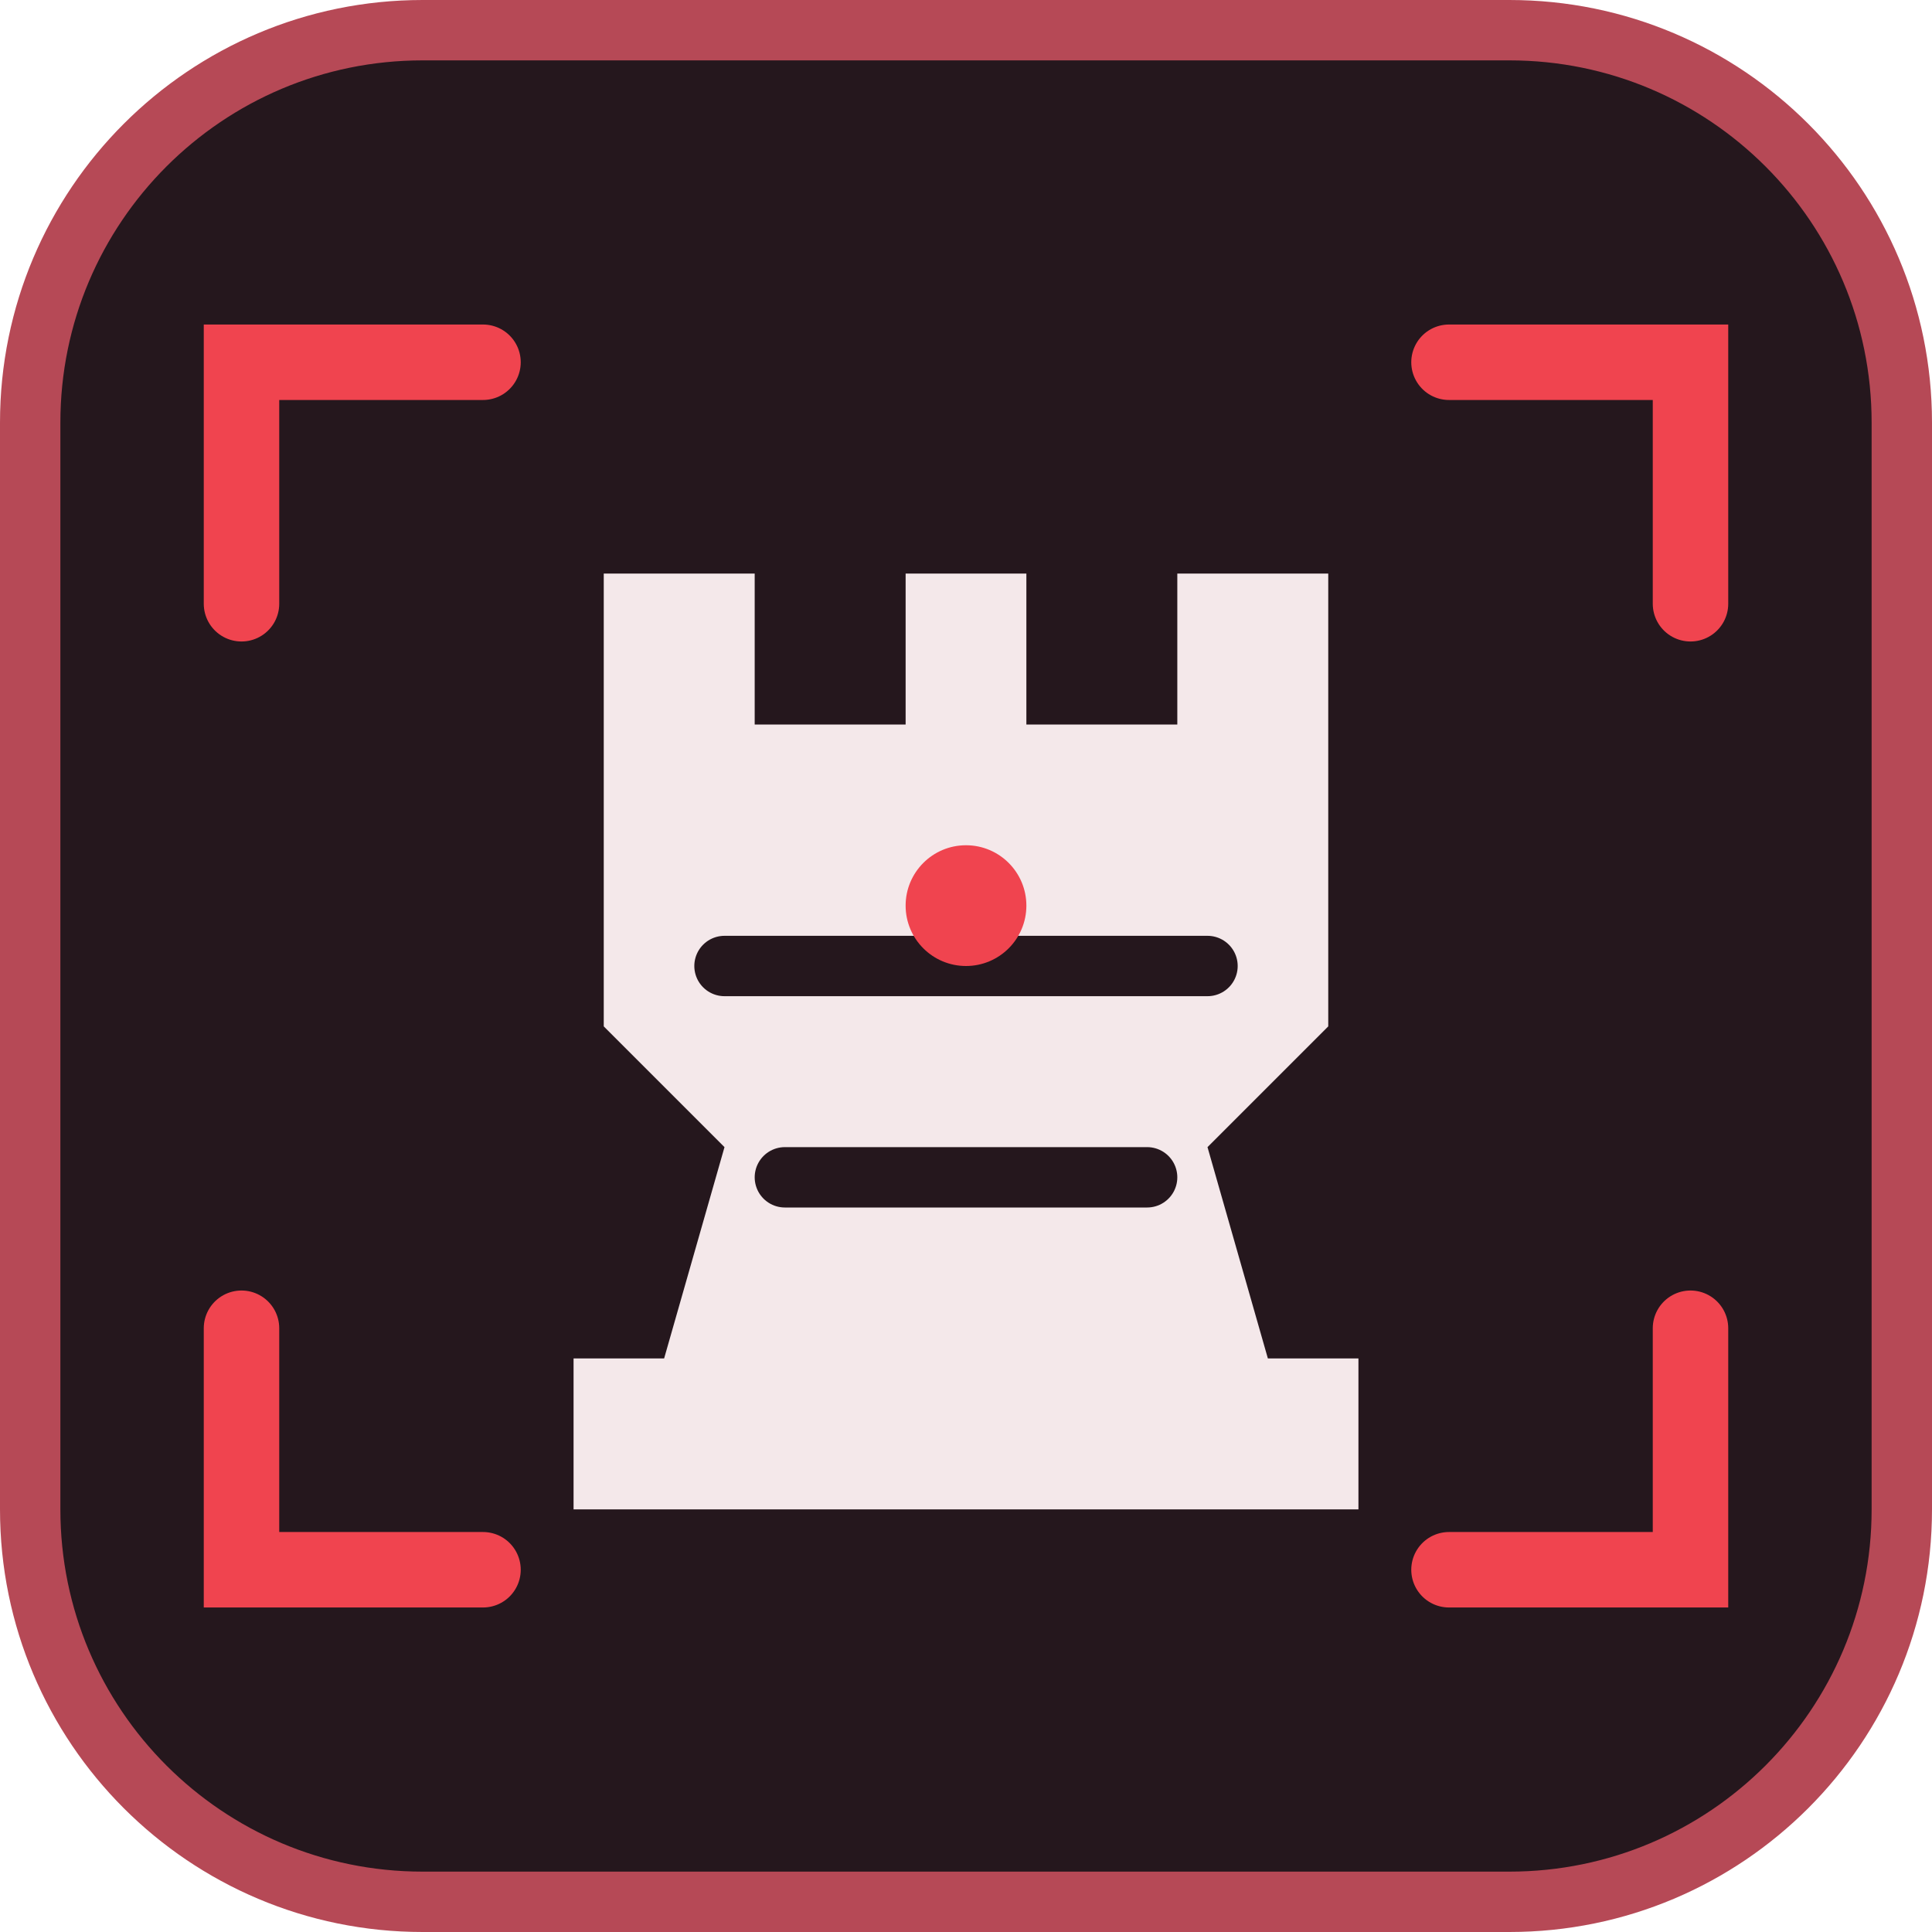
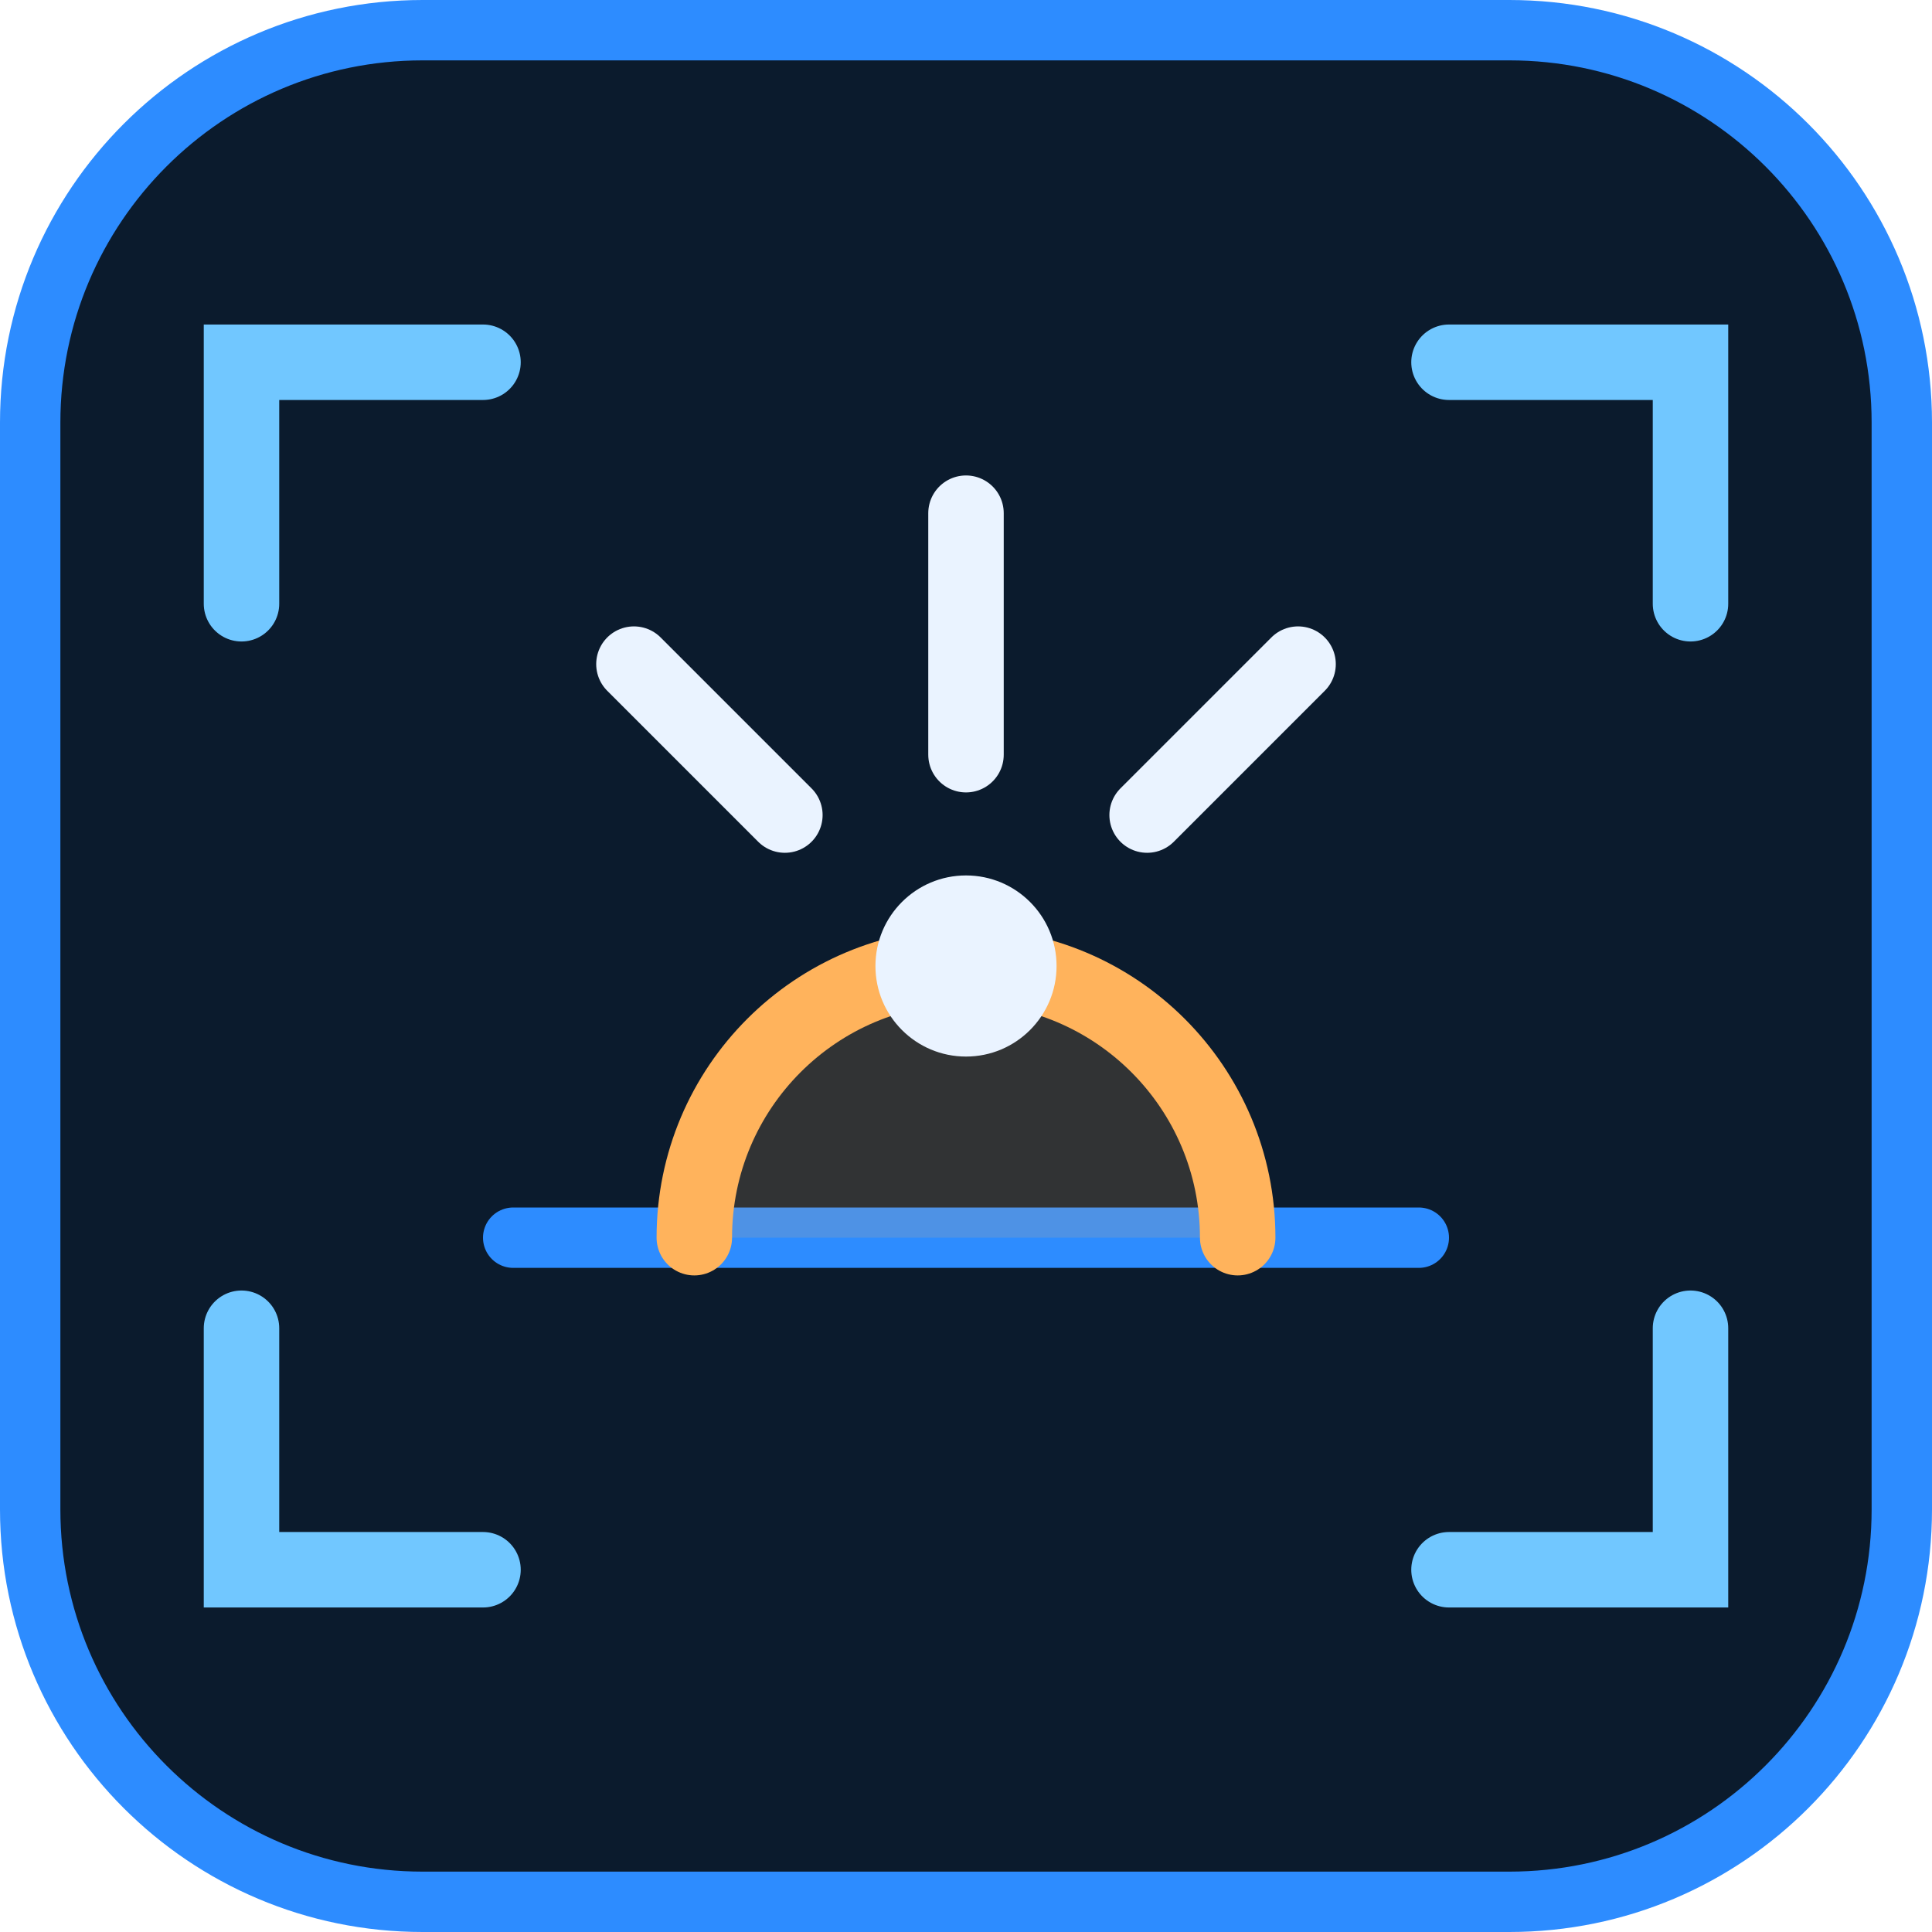
- <svg xmlns="http://www.w3.org/2000/svg" viewBox="0 0 64 64" role="img" aria-label="ScopeRook mark">
-   <rect x="1" y="1" width="62" height="62" rx="13" fill="#25171d" stroke="#b64956" stroke-width="2" />
-   <path d="M8 20V12h8M48 12h8v8M8 44v8h8M48 52h8v-8" fill="none" stroke="#f0444f" stroke-width="2.5" stroke-linecap="round" />
-   <path d="M20 19h5v5h5v-5h4v5h5v-5h5v15l-4 4 2 7h3v5H19v-5h3l2-7-4-4z" fill="#f4e8ea" />
-   <path d="M24 32h16M26 39h12" stroke="#25171d" stroke-width="2" stroke-linecap="round" />
-   <circle cx="32" cy="30" r="2" fill="#f0444f" />
+ <svg xmlns="http://www.w3.org/2000/svg" viewBox="0 0 64 64" role="img" aria-label="BountyBreak mark">
+   <rect x="1" y="1" width="62" height="62" rx="13" fill="#0b1b2d" stroke="#2d8cff" stroke-width="2" />
+   <path d="M8 20V12h8M48 12h8v8M8 44v8h8M48 52h8v-8" fill="none" stroke="#71c7ff" stroke-width="2.5" stroke-linecap="round" />
+   <path d="M17 41h30" fill="none" stroke="#2d8cff" stroke-width="2" stroke-linecap="round" />
+   <path d="M23 41a9 9 0 0 1 18 0" fill="#ffb35c" fill-opacity="0.16" stroke="#ffb35c" stroke-width="2.5" stroke-linecap="round" />
+   <path d="M32 17v8M21 22l5 5M43 22l-5 5" fill="none" stroke="#eaf3ff" stroke-width="2.5" stroke-linecap="round" />
+   <circle cx="32" cy="32" r="3" fill="#eaf3ff" />
</svg>
